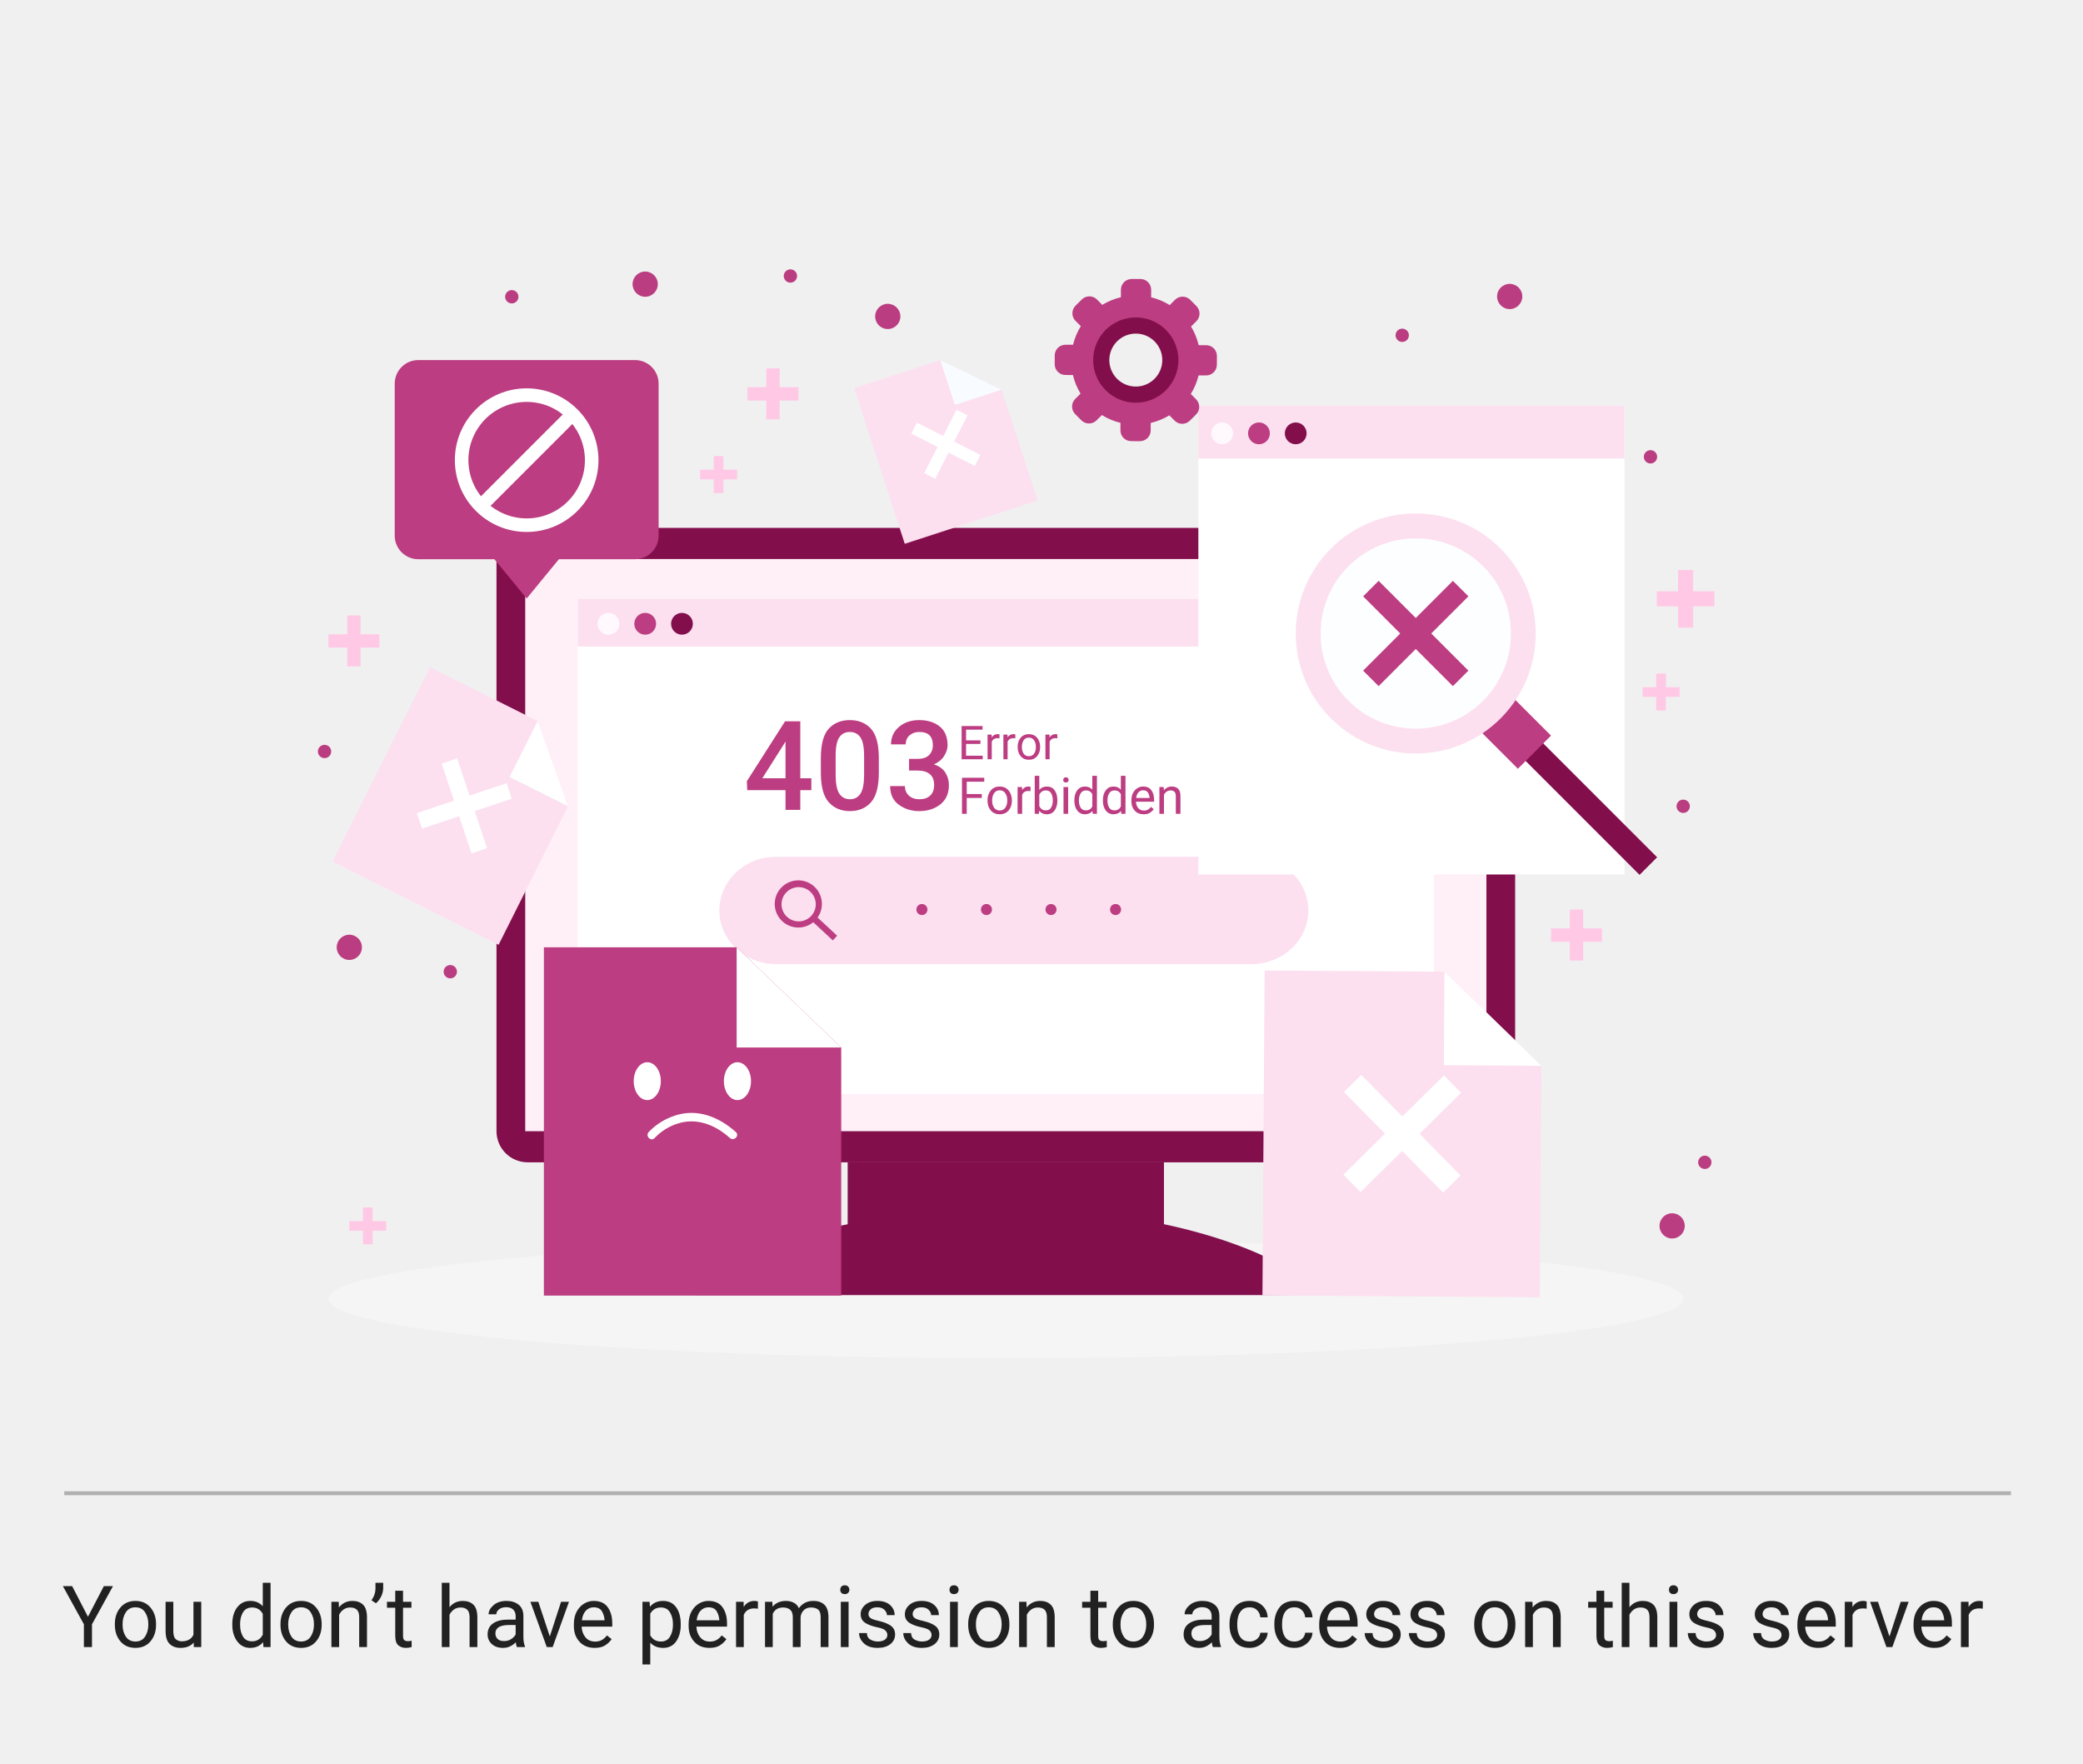
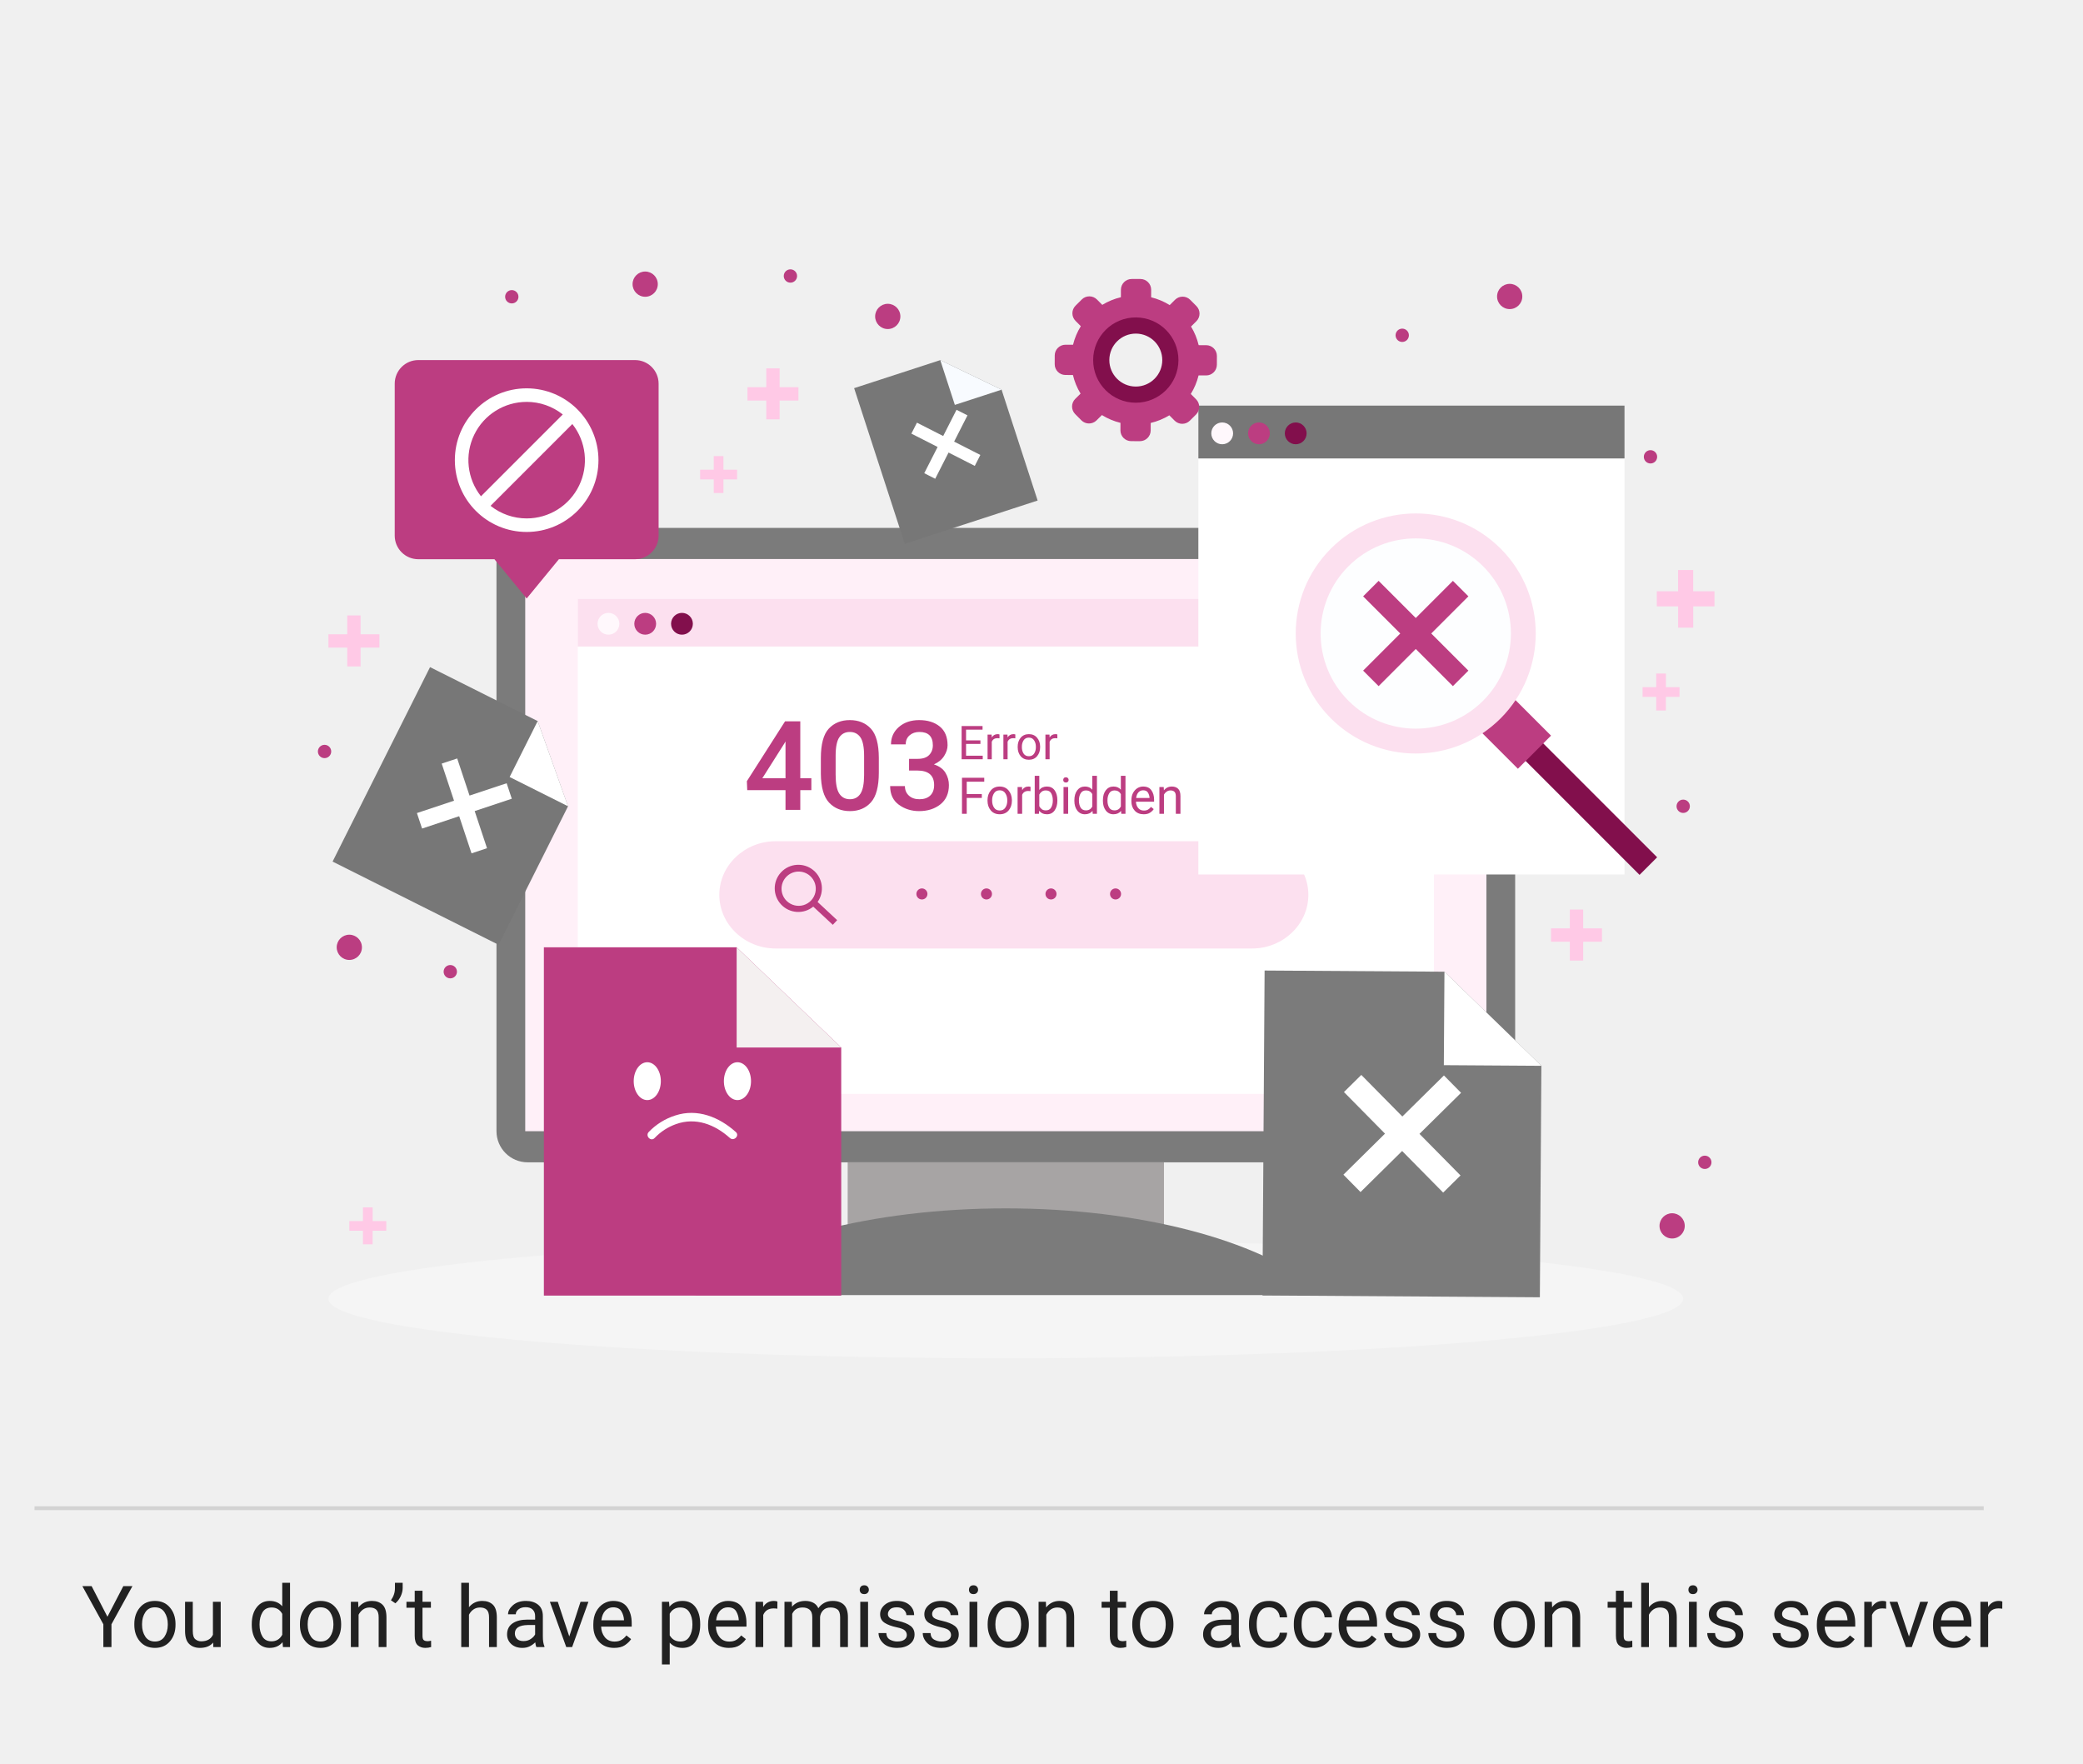
<svg xmlns="http://www.w3.org/2000/svg" width="535" height="453" viewBox="0 0 535 453">
  <defs>
-     <clipPath id="clip-error-403-page">
+     <clipPath id="clip-Error-403-page">
      <rect width="535" height="453" />
    </clipPath>
  </defs>
-   <g id="error-403-page" clip-path="url(#clip-error-403-page)">
-     <text id="You_don_t_have_permission_to_access_on_this_server" data-name="You don’t have permission to access on this server" transform="translate(16 423)" fill="#212121" font-size="22" font-family="Roboto-Regular, Roboto">
+   <g id="Error-403-page" clip-path="url(#clip-Error-403-page)">
+     <text id="You_don_t_have_permission_to_access_on_this_server" data-name="You don’t have permission to access on this server" transform="translate(21 423)" fill="#212121" font-size="22" font-family="Roboto-Regular, Roboto">
      <tspan x="0" y="0">You don’t have permission to access on this server</tspan>
    </text>
    <g id="BACKGROUND" transform="translate(53.775 1.775)">
      <rect id="Rectangle_13804" data-name="Rectangle 13804" width="414" height="414" transform="translate(0.225 0.225)" fill="none" />
      <g id="Group_13778" data-name="Group 13778" transform="translate(30.579 92.831)">
        <path id="Path_11684" data-name="Path 11684" d="M463.316,179.93h-5.468v-5.468h-3.88v5.468H448.5v3.88h5.467v5.468h3.88v-5.468h5.468Z" transform="translate(-107.318 -122.682)" fill="#ffc9e6" />
        <path id="Path_11685" data-name="Path 11685" d="M428.813,284.508h-4.832v-4.832h-3.429v4.832h-4.831v3.429h4.831v4.832h3.429v-4.832h4.832Z" transform="translate(-101.709 -140.684)" fill="#ffc9e6" />
        <path id="Path_11686" data-name="Path 11686" d="M179.823,116.825h-4.832v-4.832h-3.429v4.832h-4.831v3.429h4.831v4.832h3.429v-4.832h4.832Z" transform="translate(-59.107 -111.993)" fill="#ffc9e6" />
        <path id="Path_11687" data-name="Path 11687" d="M453.581,210.052h-3.5v-3.5H447.59v3.5h-3.5v2.487h3.5v3.5h2.487v-3.5h3.5Z" transform="translate(-106.563 -128.172)" fill="#ffc9e6" />
        <path id="Path_11688" data-name="Path 11688" d="M161.552,142.67h-3.5v-3.5h-2.487v3.5h-3.5v2.487h3.5v3.5h2.487v-3.5h3.5Z" transform="translate(-56.597 -116.643)" fill="#ffc9e6" />
        <path id="Path_11689" data-name="Path 11689" d="M49.983,193.383H45.151v-4.832H41.723v4.832H36.892v3.429h4.831v4.832h3.429v-4.832h4.832Z" transform="translate(-36.892 -125.092)" fill="#ffc9e6" />
        <path id="Path_11690" data-name="Path 11690" d="M52.859,375.458h-3.5v-3.5H46.868v3.5h-3.5v2.487h3.5v3.5h2.487v-3.5h3.5Z" transform="translate(-37.999 -156.473)" fill="#ffc9e6" />
      </g>
      <g id="Group_13779" data-name="Group 13779" transform="translate(27.872 67.398)">
        <circle id="Ellipse_584" data-name="Ellipse 584" cx="3.241" cy="3.241" r="3.241" transform="translate(4.831 170.881)" fill="#bb3d81" />
        <path id="Path_11691" data-name="Path 11691" d="M458.036,247.319a1.711,1.711,0,1,1-1.711-1.711A1.711,1.711,0,0,1,458.036,247.319Z" transform="translate(-105.657 -109.422)" fill="#bb3d81" />
        <path id="Path_11692" data-name="Path 11692" d="M455.821,377.013a3.241,3.241,0,1,1-3.24-3.241A3.24,3.24,0,0,1,455.821,377.013Z" transform="translate(-104.754 -131.351)" fill="#bb3d81" />
        <path id="Path_11693" data-name="Path 11693" d="M181.4,83.023a1.711,1.711,0,1,1-1.711-1.712A1.711,1.711,0,0,1,181.4,83.023Z" transform="translate(-58.324 -81.311)" fill="#bb3d81" />
        <path id="Path_11694" data-name="Path 11694" d="M137.613,85.23a3.241,3.241,0,1,1-3.241-3.241A3.241,3.241,0,0,1,137.613,85.23Z" transform="translate(-50.309 -81.427)" fill="#bb3d81" />
        <circle id="Ellipse_585" data-name="Ellipse 585" cx="3.241" cy="3.241" r="3.241" transform="translate(143.125 8.851)" fill="#bb3d81" />
        <path id="Path_11695" data-name="Path 11695" d="M37.049,230.342a1.711,1.711,0,1,1-1.711-1.711A1.711,1.711,0,0,1,37.049,230.342Z" transform="translate(-33.626 -106.517)" fill="#bb3d81" />
        <path id="Path_11696" data-name="Path 11696" d="M76.011,298.574a1.712,1.712,0,1,1-1.712-1.711A1.712,1.712,0,0,1,76.011,298.574Z" transform="translate(-40.292 -118.192)" fill="#bb3d81" />
        <path id="Path_11697" data-name="Path 11697" d="M447.9,139.046a1.711,1.711,0,1,1-1.712-1.712A1.712,1.712,0,0,1,447.9,139.046Z" transform="translate(-103.922 -90.896)" fill="#bb3d81" />
        <path id="Path_11698" data-name="Path 11698" d="M370.976,101.391a1.711,1.711,0,1,1-1.712-1.711A1.711,1.711,0,0,1,370.976,101.391Z" transform="translate(-90.761 -84.454)" fill="#bb3d81" />
        <circle id="Ellipse_586" data-name="Ellipse 586" cx="3.241" cy="3.241" r="3.241" transform="translate(302.863 3.728)" fill="#bb3d81" />
        <path id="Path_11699" data-name="Path 11699" d="M464.732,357.636a1.711,1.711,0,1,1-1.711-1.712A1.711,1.711,0,0,1,464.732,357.636Z" transform="translate(-106.802 -128.297)" fill="#bb3d81" />
        <path id="Path_11700" data-name="Path 11700" d="M95.067,89.456a1.711,1.711,0,1,1-1.712-1.712A1.711,1.711,0,0,1,95.067,89.456Z" transform="translate(-43.553 -82.412)" fill="#bb3d81" />
      </g>
    </g>
    <g id="OBJECTS" transform="translate(84.355 71.648)">
      <ellipse id="Ellipse_587" data-name="Ellipse 587" cx="173.98" cy="15.268" rx="173.98" ry="15.268" transform="translate(0 246.643)" fill="#f5f5f5" />
      <g id="Group_13798" data-name="Group 13798" transform="translate(43.162 63.933)">
-         <rect id="Rectangle_13805" data-name="Rectangle 13805" width="261.638" height="162.931" rx="8" fill="#820f4c" />
+         <path id="Path_12055" data-name="Path 12055" d="M8,0H253.638a8,8,0,0,1,8,8V154.931a8,8,0,0,1-8,8H8a8,8,0,0,1-8-8V8A8,8,0,0,1,8,0Z" fill="#7b7b7b" />
        <rect id="Rectangle_13806" data-name="Rectangle 13806" width="246.868" height="146.949" transform="translate(7.385 7.991)" fill="#fff0f8" />
-         <rect id="Rectangle_13807" data-name="Rectangle 13807" width="81.234" height="20.344" transform="translate(90.202 162.931)" fill="#820f4c" />
+         <rect id="Rectangle_13807" data-name="Rectangle 13807" width="81.234" height="20.344" transform="translate(90.202 162.931)" fill="#a7a4a4" />
        <g id="Group_13790" data-name="Group 13790" transform="translate(49.321 174.761)">
-           <path id="Path_11709" data-name="Path 11709" d="M309.872,392.456c-14.856-11.994-44.878-20.195-79.5-20.195s-64.64,8.2-79.5,20.195Z" transform="translate(-148.877 -372.261)" fill="#820f4c" />
+           <path id="Path_11709" data-name="Path 11709" d="M309.872,392.456c-14.856-11.994-44.878-20.195-79.5-20.195s-64.64,8.2-79.5,20.195Z" transform="translate(-148.877 -372.261)" fill="#7b7b7b" />
          <g id="Group_13789" data-name="Group 13789" transform="translate(0 18.1)">
-             <path id="Path_11710" data-name="Path 11710" d="M150.466,398.264H302.974c2.07,0,4.147.051,6.217,0,.089,0,.178,0,.268,0,2.667,0,2.672-4.145,0-4.145H156.95c-2.07,0-4.147-.051-6.217,0-.089,0-.179,0-.268,0-2.667,0-2.672,4.145,0,4.145Z" transform="translate(-148.464 -394.097)" fill="#820f4c" />
+             <path id="Path_11710" data-name="Path 11710" d="M150.466,398.264H302.974c2.07,0,4.147.051,6.217,0,.089,0,.178,0,.268,0,2.667,0,2.672-4.145,0-4.145H156.95c-2.07,0-4.147-.051-6.217,0-.089,0-.179,0-.268,0-2.667,0-2.672,4.145,0,4.145Z" transform="translate(-148.464 -394.097)" fill="#7b7b7b" />
          </g>
        </g>
        <g id="Group_13794" data-name="Group 13794" transform="translate(20.869 18.214)">
          <g id="Group_13793" data-name="Group 13793">
            <g id="Group_13791" data-name="Group 13791">
              <rect id="Rectangle_13808" data-name="Rectangle 13808" width="219.901" height="127.139" fill="#fff" />
              <rect id="Rectangle_13809" data-name="Rectangle 13809" width="219.901" height="12.251" fill="#fce0ef" />
            </g>
            <g id="Group_13792" data-name="Group 13792" transform="translate(5.082 3.604)">
              <path id="Path_11711" data-name="Path 11711" d="M125.877,190.551a2.8,2.8,0,1,1-2.8-2.8A2.8,2.8,0,0,1,125.877,190.551Z" transform="translate(-120.27 -187.748)" fill="#fff8fc" />
              <path id="Path_11712" data-name="Path 11712" d="M137.266,190.551a2.8,2.8,0,1,1-2.8-2.8A2.8,2.8,0,0,1,137.266,190.551Z" transform="translate(-122.219 -187.748)" fill="#bc3d81" />
              <path id="Path_11713" data-name="Path 11713" d="M148.655,190.551a2.8,2.8,0,1,1-2.8-2.8A2.8,2.8,0,0,1,148.655,190.551Z" transform="translate(-124.167 -187.748)" fill="#820f4c" />
            </g>
          </g>
        </g>
-         <g id="Group_13797" data-name="Group 13797" transform="translate(57.234 84.465)">
+         <g id="Group_13797" data-name="Group 13797" transform="translate(57.234 80.465)">
          <path id="Path_11714" data-name="Path 11714" d="M309.3,260.212c0,7.577-6.512,13.776-14.47,13.776H172.481c-7.958,0-14.47-6.2-14.47-13.776s6.512-13.776,14.47-13.776H294.825C302.783,246.436,309.3,252.635,309.3,260.212Z" transform="translate(-158.011 -246.436)" fill="#fce0ef" />
          <g id="Group_13795" data-name="Group 13795" transform="translate(14.268 6.088)">
            <path id="Path_11715" data-name="Path 11715" d="M191.219,267.964l-5.021-4.672a6.058,6.058,0,1,0-1.117,1.2l5.021,4.672Zm-12.952-4.923a4.4,4.4,0,0,1,5.993-6.441h0a4.4,4.4,0,1,1-5.993,6.441Z" transform="translate(-175.224 -253.781)" fill="#bc3d81" />
          </g>
          <g id="Group_13796" data-name="Group 13796" transform="translate(50.614 12.122)">
            <circle id="Ellipse_588" data-name="Ellipse 588" cx="1.42" cy="1.42" r="1.42" fill="#bc3d81" />
            <circle id="Ellipse_589" data-name="Ellipse 589" cx="1.42" cy="1.42" r="1.42" transform="translate(16.578)" fill="#bc3d81" />
            <circle id="Ellipse_590" data-name="Ellipse 590" cx="1.42" cy="1.42" r="1.42" transform="translate(33.156)" fill="#bc3d81" />
            <circle id="Ellipse_591" data-name="Ellipse 591" cx="1.42" cy="1.42" r="1.42" transform="translate(49.734)" fill="#bc3d81" />
          </g>
        </g>
      </g>
      <g id="Group_13810" data-name="Group 13810" transform="translate(223.434 32.518)">
        <g id="Group_13801" data-name="Group 13801">
          <g id="Group_13799" data-name="Group 13799">
            <rect id="Rectangle_13810" data-name="Rectangle 13810" width="109.454" height="120.422" fill="#fff" />
-             <rect id="Rectangle_13811" data-name="Rectangle 13811" width="109.454" height="13.575" fill="#fce0ef" />
+             <rect id="Rectangle_13811" data-name="Rectangle 13811" width="109.454" height="13.575" fill="#777" />
          </g>
          <g id="Group_13827" data-name="Group 13827" transform="translate(3.315 4.328)">
            <path id="Path_11711-2" data-name="Path 11711" d="M125.877,190.551a2.8,2.8,0,1,1-2.8-2.8A2.8,2.8,0,0,1,125.877,190.551Z" transform="translate(-120.27 -187.748)" fill="#fff8fc" />
            <path id="Path_11712-2" data-name="Path 11712" d="M137.266,190.551a2.8,2.8,0,1,1-2.8-2.8A2.8,2.8,0,0,1,137.266,190.551Z" transform="translate(-122.219 -187.748)" fill="#bc3d81" />
            <path id="Path_11713-2" data-name="Path 11713" d="M148.655,190.551a2.8,2.8,0,1,1-2.8-2.8A2.8,2.8,0,0,1,148.655,190.551Z" transform="translate(-124.167 -187.748)" fill="#820f4c" />
          </g>
        </g>
        <g id="Group_13809" data-name="Group 13809" transform="translate(25.022 27.714)">
          <g id="Group_13808" data-name="Group 13808">
            <g id="Group_13804" data-name="Group 13804" transform="translate(45.194 45.194)">
              <g id="Group_13802" data-name="Group 13802" transform="translate(2.58 2.58)">
                <rect id="Rectangle_13812" data-name="Rectangle 13812" width="6.393" height="57.3" transform="translate(0 4.521) rotate(-45)" fill="#820f4c" />
              </g>
              <g id="Group_13803" data-name="Group 13803" transform="translate(0 0)">
                <rect id="Rectangle_13813" data-name="Rectangle 13813" width="12.029" height="16.767" transform="translate(0 8.506) rotate(-45)" fill="#bc3d81" />
              </g>
            </g>
            <g id="Group_13807" data-name="Group 13807">
              <g id="Group_13805" data-name="Group 13805" transform="translate(3.647 3.647)" opacity="0.2">
                <path id="Path_11719" data-name="Path 11719" d="M387.422,207.749a27.181,27.181,0,1,1,0-38.439A27.212,27.212,0,0,1,387.422,207.749Z" transform="translate(-341.034 -161.361)" fill="#f5f9ff" />
              </g>
              <g id="Group_13806" data-name="Group 13806">
                <path id="Path_11720" data-name="Path 11720" d="M389.249,209.576a30.83,30.83,0,1,1,0-43.6A30.866,30.866,0,0,1,389.249,209.576ZM350.17,170.5a24.437,24.437,0,1,0,34.559,0A24.464,24.464,0,0,0,350.17,170.5Z" transform="translate(-336.634 -156.961)" fill="#fce0ef" />
              </g>
            </g>
          </g>
          <path id="Path_11721" data-name="Path 11721" d="M384.539,181.809l-3.981-3.981-9.538,9.538-9.538-9.538-3.981,3.981,9.538,9.538-9.538,9.538,3.981,3.981,9.538-9.538,9.538,9.538,3.981-3.981L375,191.346Z" transform="translate(-340.204 -160.531)" fill="#bc3d81" />
        </g>
      </g>
      <g id="Group_13817" data-name="Group 13817" transform="translate(55.335 171.647)">
        <g id="Group_13811" data-name="Group 13811">
          <path id="Path_11722" data-name="Path 11722" d="M153.162,291.374H103.649v89.447H180.02V317.1Z" transform="translate(-103.649 -291.374)" fill="#bc3d81" />
-           <path id="Path_11723" data-name="Path 11723" d="M163.382,291.374,190.24,317.1H163.382Z" transform="translate(-113.869 -291.374)" fill="#fff" />
+           <path id="Path_11723" data-name="Path 11723" d="M163.382,291.374,190.24,317.1H163.382Z" transform="translate(-113.869 -291.374)" fill="#f4f0f0" />
        </g>
        <g id="Group_13816" data-name="Group 13816" transform="translate(23.072 29.514)">
          <g id="Group_13815" data-name="Group 13815">
            <g id="Group_13814" data-name="Group 13814">
              <g id="Group_13812" data-name="Group 13812">
                <path id="Path_11724" data-name="Path 11724" d="M138.452,331.842c0,2.685-1.56,4.861-3.484,4.861s-3.484-2.176-3.484-4.861,1.56-4.862,3.484-4.862S138.452,329.157,138.452,331.842Z" transform="translate(-131.484 -326.98)" fill="#fff" />
                <ellipse id="Ellipse_592" data-name="Ellipse 592" cx="3.484" cy="4.861" rx="3.484" ry="4.861" transform="translate(23.161 0)" fill="#fff" />
              </g>
              <g id="Group_13813" data-name="Group 13813" transform="translate(3.552 13.007)">
                <path id="Path_11725" data-name="Path 11725" d="M137.592,349.12a14.021,14.021,0,0,1,5.472-3.559c5.078-1.83,9.987.082,13.855,3.559,1.033.928,2.567-.6,1.529-1.529-4.288-3.854-9.85-6.119-15.554-4.255a16.288,16.288,0,0,0-6.833,4.255c-.937,1.026.589,2.56,1.529,1.529Z" transform="translate(-135.769 -342.672)" fill="#fff" />
              </g>
            </g>
          </g>
        </g>
      </g>
      <g id="Group_13818" data-name="Group 13818" transform="translate(17.026 20.827)">
        <path id="Path_11726" data-name="Path 11726" d="M119.166,109.422H63.472a6.058,6.058,0,0,0-6.04,6.04v39.067a6.058,6.058,0,0,0,6.04,6.04H83.041l8.278,10.084L99.6,160.569h19.569a6.058,6.058,0,0,0,6.04-6.04V115.462A6.058,6.058,0,0,0,119.166,109.422Z" transform="translate(-57.432 -109.422)" fill="#bc3d81" />
        <path id="Path_11727" data-name="Path 11727" d="M94.507,118.179a18.443,18.443,0,1,0,18.443,18.443A18.464,18.464,0,0,0,94.507,118.179Zm0,3.477a14.892,14.892,0,0,1,9.274,3.233L82.774,145.9a14.954,14.954,0,0,1,11.733-24.24Zm0,29.931a14.887,14.887,0,0,1-9.274-3.233l21.006-21.006a14.952,14.952,0,0,1-11.732,24.239Z" transform="translate(-60.62 -110.92)" fill="#fff" />
      </g>
      <g id="Group_13825" data-name="Group 13825" transform="translate(1.065 20.839)">
        <g id="Group_13820" data-name="Group 13820" transform="translate(238.832 156.764)">
          <g id="Group_13819" data-name="Group 13819">
-             <path id="Path_11728" data-name="Path 11728" d="M373.05,298.865l-46.192-.3-.551,83.448,71.248.47.392-59.444Z" transform="translate(-326.308 -298.56)" fill="#fce0ef" />
+             <path id="Path_11728" data-name="Path 11728" d="M373.05,298.865l-46.192-.3-.551,83.448,71.248.47.392-59.444Z" transform="translate(-326.308 -298.56)" fill="#7b7b7b" />
            <path id="Path_11729" data-name="Path 11729" d="M382.666,298.928l24.9,24.169-25.056-.165Z" transform="translate(-335.923 -298.623)" fill="#fff" />
          </g>
          <path id="Path_11730" data-name="Path 11730" d="M381.609,335.506l-4.4-4.458-10.681,10.541-10.541-10.681-4.458,4.4,10.541,10.681-10.681,10.541,4.4,4.458,10.681-10.541,10.541,10.681,4.458-4.4-10.541-10.681Z" transform="translate(-330.599 -304.094)" fill="#fff" />
        </g>
        <g id="Group_13822" data-name="Group 13822" transform="translate(0 78.847)">
          <g id="Group_13821" data-name="Group 13821">
-             <path id="Path_11731" data-name="Path 11731" d="M90.852,218.415,63.208,204.559,38.176,254.5l42.64,21.372L98.647,240.3Z" transform="translate(-38.176 -204.559)" fill="#fce0ef" />
+             <path id="Path_11731" data-name="Path 11731" d="M90.852,218.415,63.208,204.559,38.176,254.5l42.64,21.372L98.647,240.3Z" transform="translate(-38.176 -204.559)" fill="#777" />
            <path id="Path_11732" data-name="Path 11732" d="M100.239,221.275l7.8,21.881-15-7.516Z" transform="translate(-47.563 -207.419)" fill="#fff" />
          </g>
          <path id="Path_11733" data-name="Path 11733" d="M88.678,243.2l-1.322-3.979-9.534,3.167-3.168-9.533-3.979,1.322,3.168,9.533-9.533,3.167,1.322,3.979,9.534-3.167,3.168,9.533,3.979-1.322-3.168-9.533Z" transform="translate(-42.648 -209.399)" fill="#fff" />
        </g>
        <g id="Group_13824" data-name="Group 13824" transform="translate(133.956)">
          <g id="Group_13823" data-name="Group 13823">
-             <path id="Path_11734" data-name="Path 11734" d="M221.909,109.437l-22.126,7.2,13.007,39.971L246.917,145.5l-9.265-28.473Z" transform="translate(-199.784 -109.437)" fill="#fce0ef" />
+             <path id="Path_11734" data-name="Path 11734" d="M221.909,109.437l-22.126,7.2,13.007,39.971L246.917,145.5l-9.265-28.473Z" transform="translate(-199.784 -109.437)" fill="#777" />
            <path id="Path_11735" data-name="Path 11735" d="M226.476,109.437l15.743,7.592-12,3.905Z" transform="translate(-204.351 -109.437)" fill="#f8fbff" />
          </g>
          <path id="Path_11736" data-name="Path 11736" d="M231.93,126.259l-2.812-1.431-3.429,6.736-6.737-3.429-1.431,2.812,6.737,3.429-3.429,6.736,2.812,1.431,3.429-6.736,6.737,3.429,1.431-2.812L228.5,133Z" transform="translate(-202.819 -112.07)" fill="#fff" />
        </g>
      </g>
      <g id="Group_13826" data-name="Group 13826" transform="translate(186.539)">
        <path id="Path_11737" data-name="Path 11737" d="M300.847,101.3l-1.938-.007a16.458,16.458,0,0,0-1.964-4.781l1.377-1.367a2.759,2.759,0,0,0,.013-3.891l-1.6-1.609a2.759,2.759,0,0,0-3.891-.013L291.471,91a16.482,16.482,0,0,0-4.768-2l.007-1.937a2.759,2.759,0,0,0-2.742-2.761L281.7,84.3a2.76,2.76,0,0,0-2.76,2.742l-.007,1.938a16.481,16.481,0,0,0-4.781,1.964l-1.367-1.377a2.759,2.759,0,0,0-3.891-.013l-1.609,1.6a2.76,2.76,0,0,0-.013,3.892l1.367,1.376a16.482,16.482,0,0,0-2,4.768l-1.937-.007a2.759,2.759,0,0,0-2.761,2.742l-.007,2.267a2.76,2.76,0,0,0,2.742,2.761l1.937.007a16.481,16.481,0,0,0,1.964,4.781L267.2,115.1a2.759,2.759,0,0,0-.013,3.891l1.6,1.609a2.76,2.76,0,0,0,3.892.013l1.376-1.367a16.482,16.482,0,0,0,4.768,2l-.007,1.937a2.759,2.759,0,0,0,2.742,2.761l2.267.007a2.76,2.76,0,0,0,2.761-2.741l.007-1.938a16.458,16.458,0,0,0,4.781-1.964l1.367,1.377a2.759,2.759,0,0,0,3.891.013l1.609-1.6a2.76,2.76,0,0,0,.013-3.892l-1.367-1.376a16.481,16.481,0,0,0,2-4.768l1.937.007a2.759,2.759,0,0,0,2.761-2.742l.008-2.267A2.761,2.761,0,0,0,300.847,101.3Zm-18.112,11.5a7.677,7.677,0,1,1,7.7-7.651A7.678,7.678,0,0,1,282.736,112.8Z" transform="translate(-261.936 -84.296)" fill="#bc3d81" />
        <path id="Path_11738" data-name="Path 11738" d="M284.838,96.208A10.953,10.953,0,1,0,295.753,107.2,10.953,10.953,0,0,0,284.838,96.208Zm-.061,17.755a6.8,6.8,0,1,1,6.825-6.779A6.8,6.8,0,0,1,284.777,113.963Z" transform="translate(-263.974 -86.334)" fill="#820f4c" />
      </g>
    </g>
-     <line id="Line_1099" data-name="Line 1099" x2="500" transform="translate(16.5 383.5)" fill="none" stroke="#707070" stroke-width="1" opacity="0.505" />
    <text id="_403" data-name="403" transform="translate(191 208)" fill="#bc3d81" font-size="32" font-family="Roboto-Medium, Roboto Medium" font-weight="500">
      <tspan x="0" y="0">403</tspan>
    </text>
    <text id="Forbidden_" data-name="Forbidden " transform="translate(246 209)" fill="#bc3d81" font-size="13" font-family="Roboto-Regular, Roboto">
      <tspan x="0" y="0">Forbidden </tspan>
    </text>
    <text id="Error" transform="translate(246 195)" fill="#bc3d81" font-size="12" font-family="Roboto-Regular, Roboto">
      <tspan x="0" y="0">Error</tspan>
    </text>
+     <line id="Line_1100" data-name="Line 1100" x2="500.629" transform="translate(8.871 387.342)" fill="none" stroke="#d3d3d3" stroke-width="1" />
  </g>
</svg>
